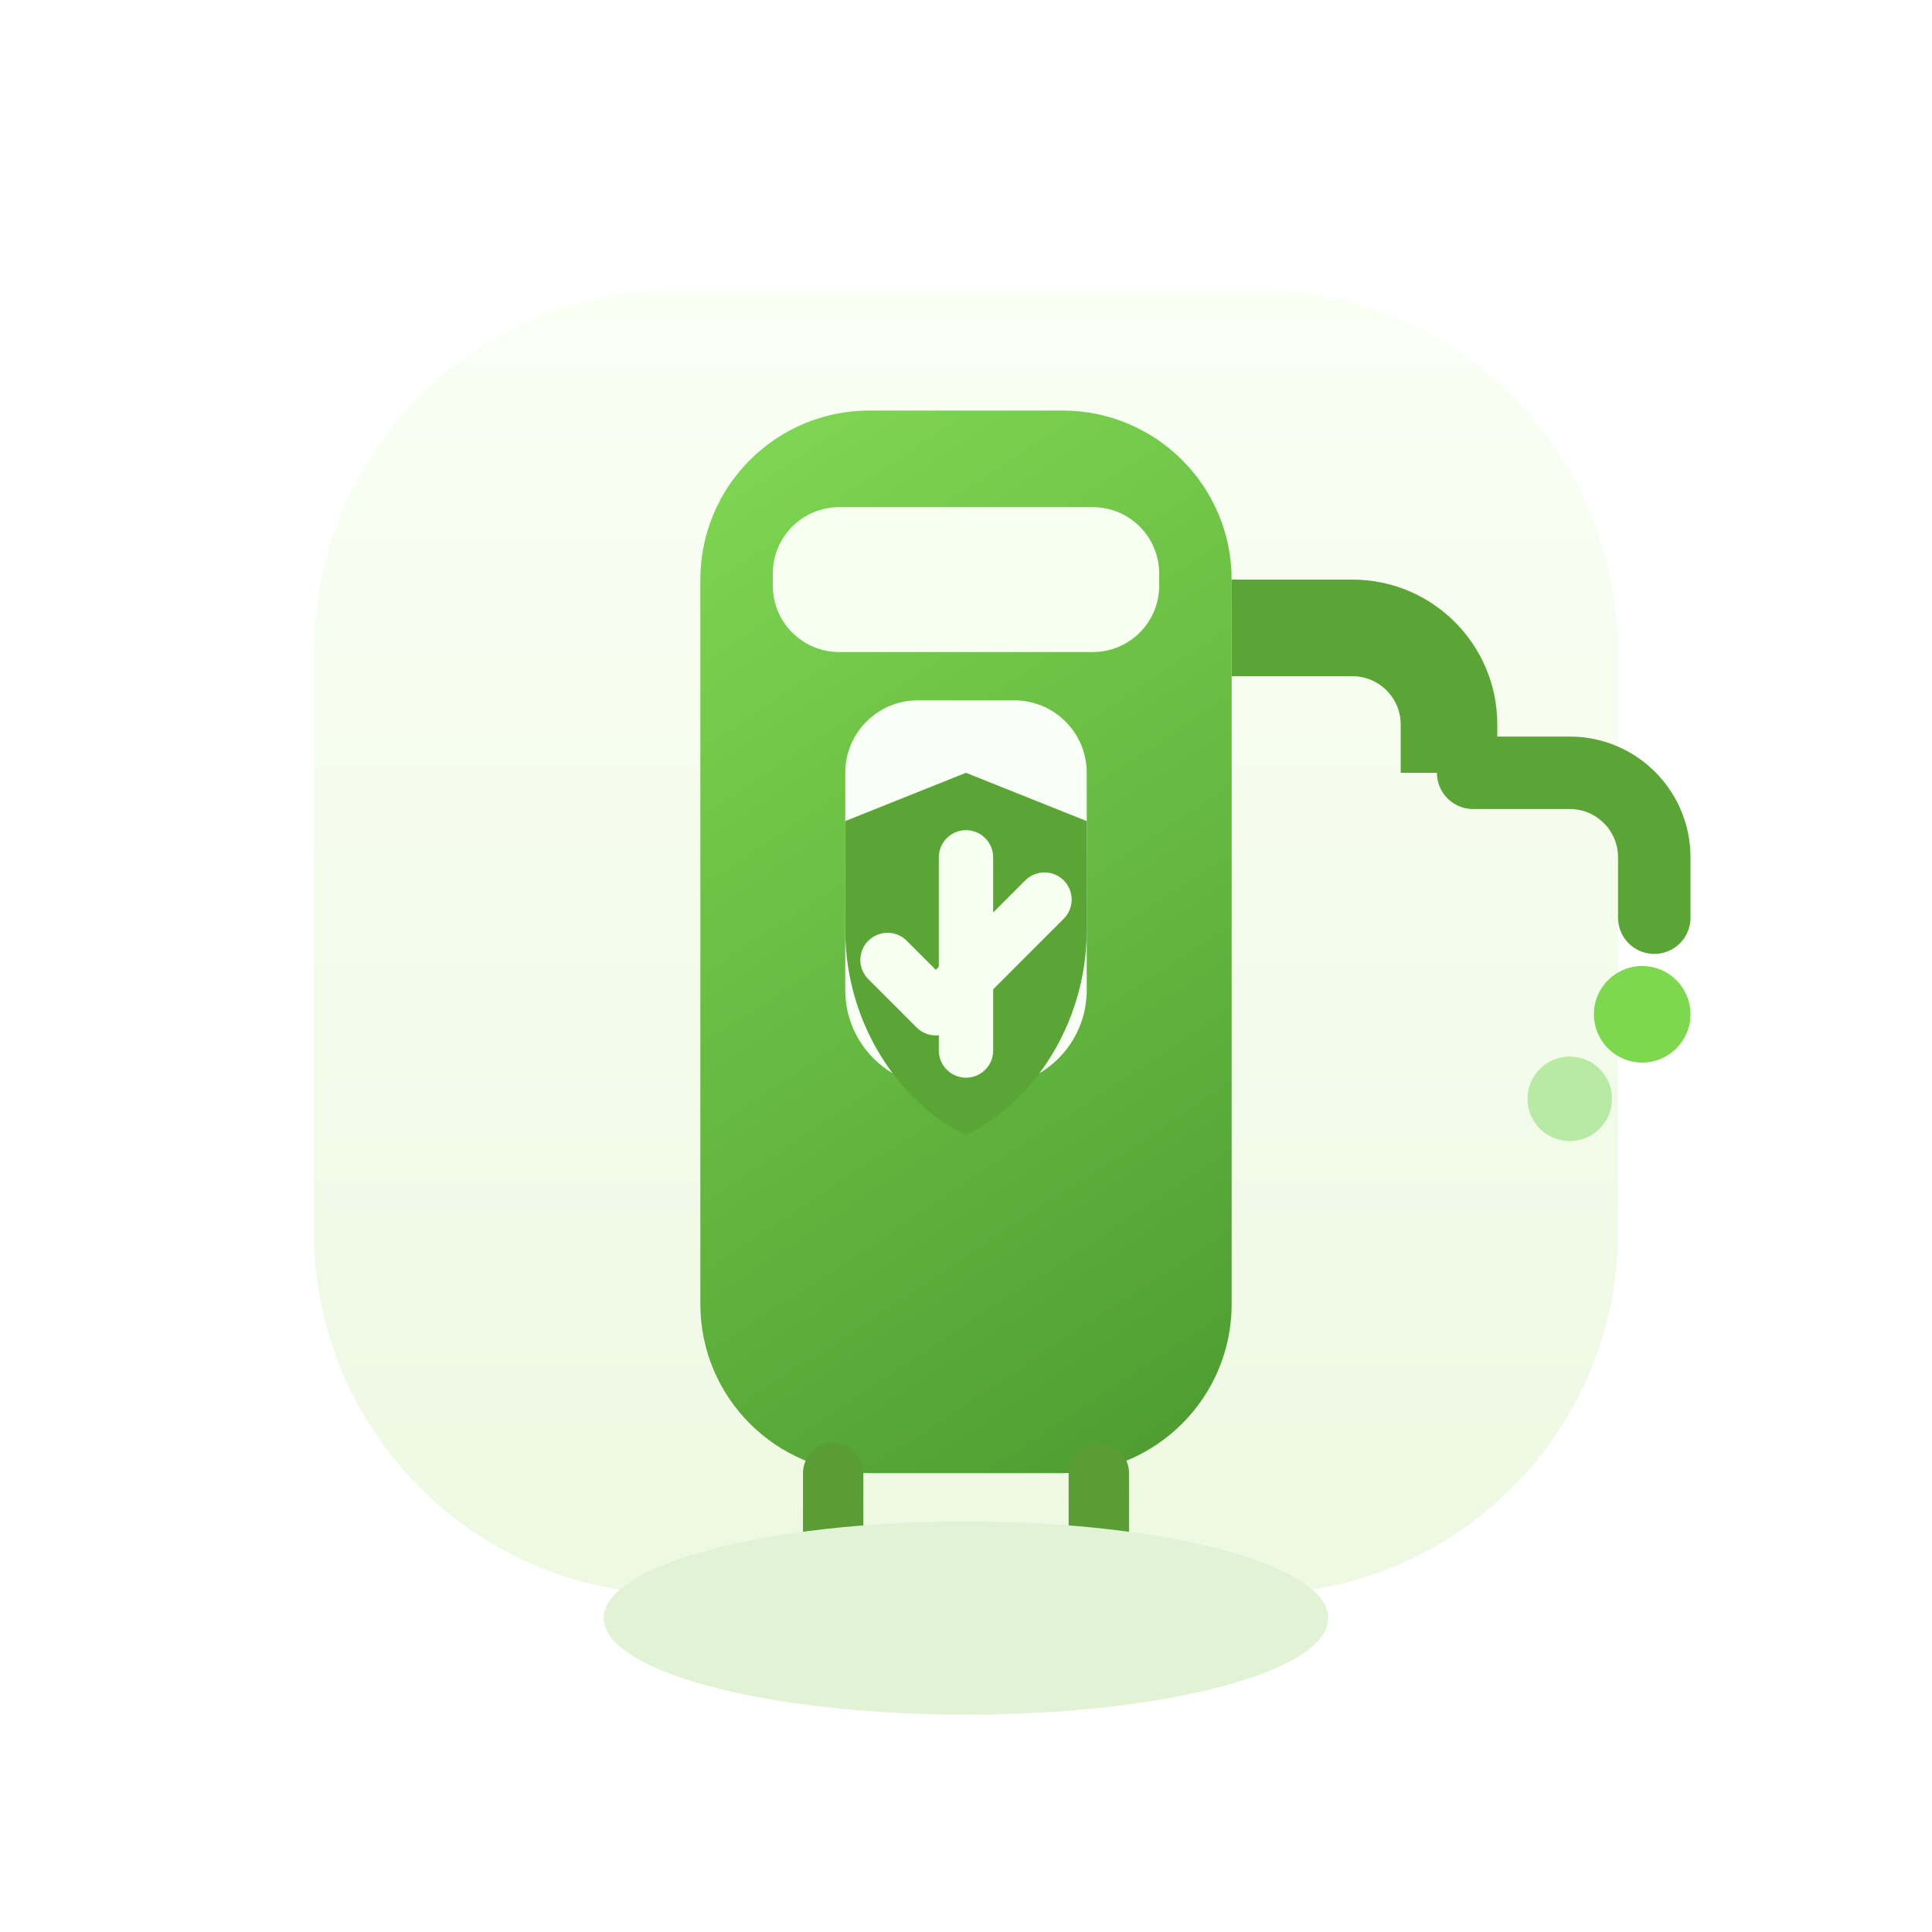
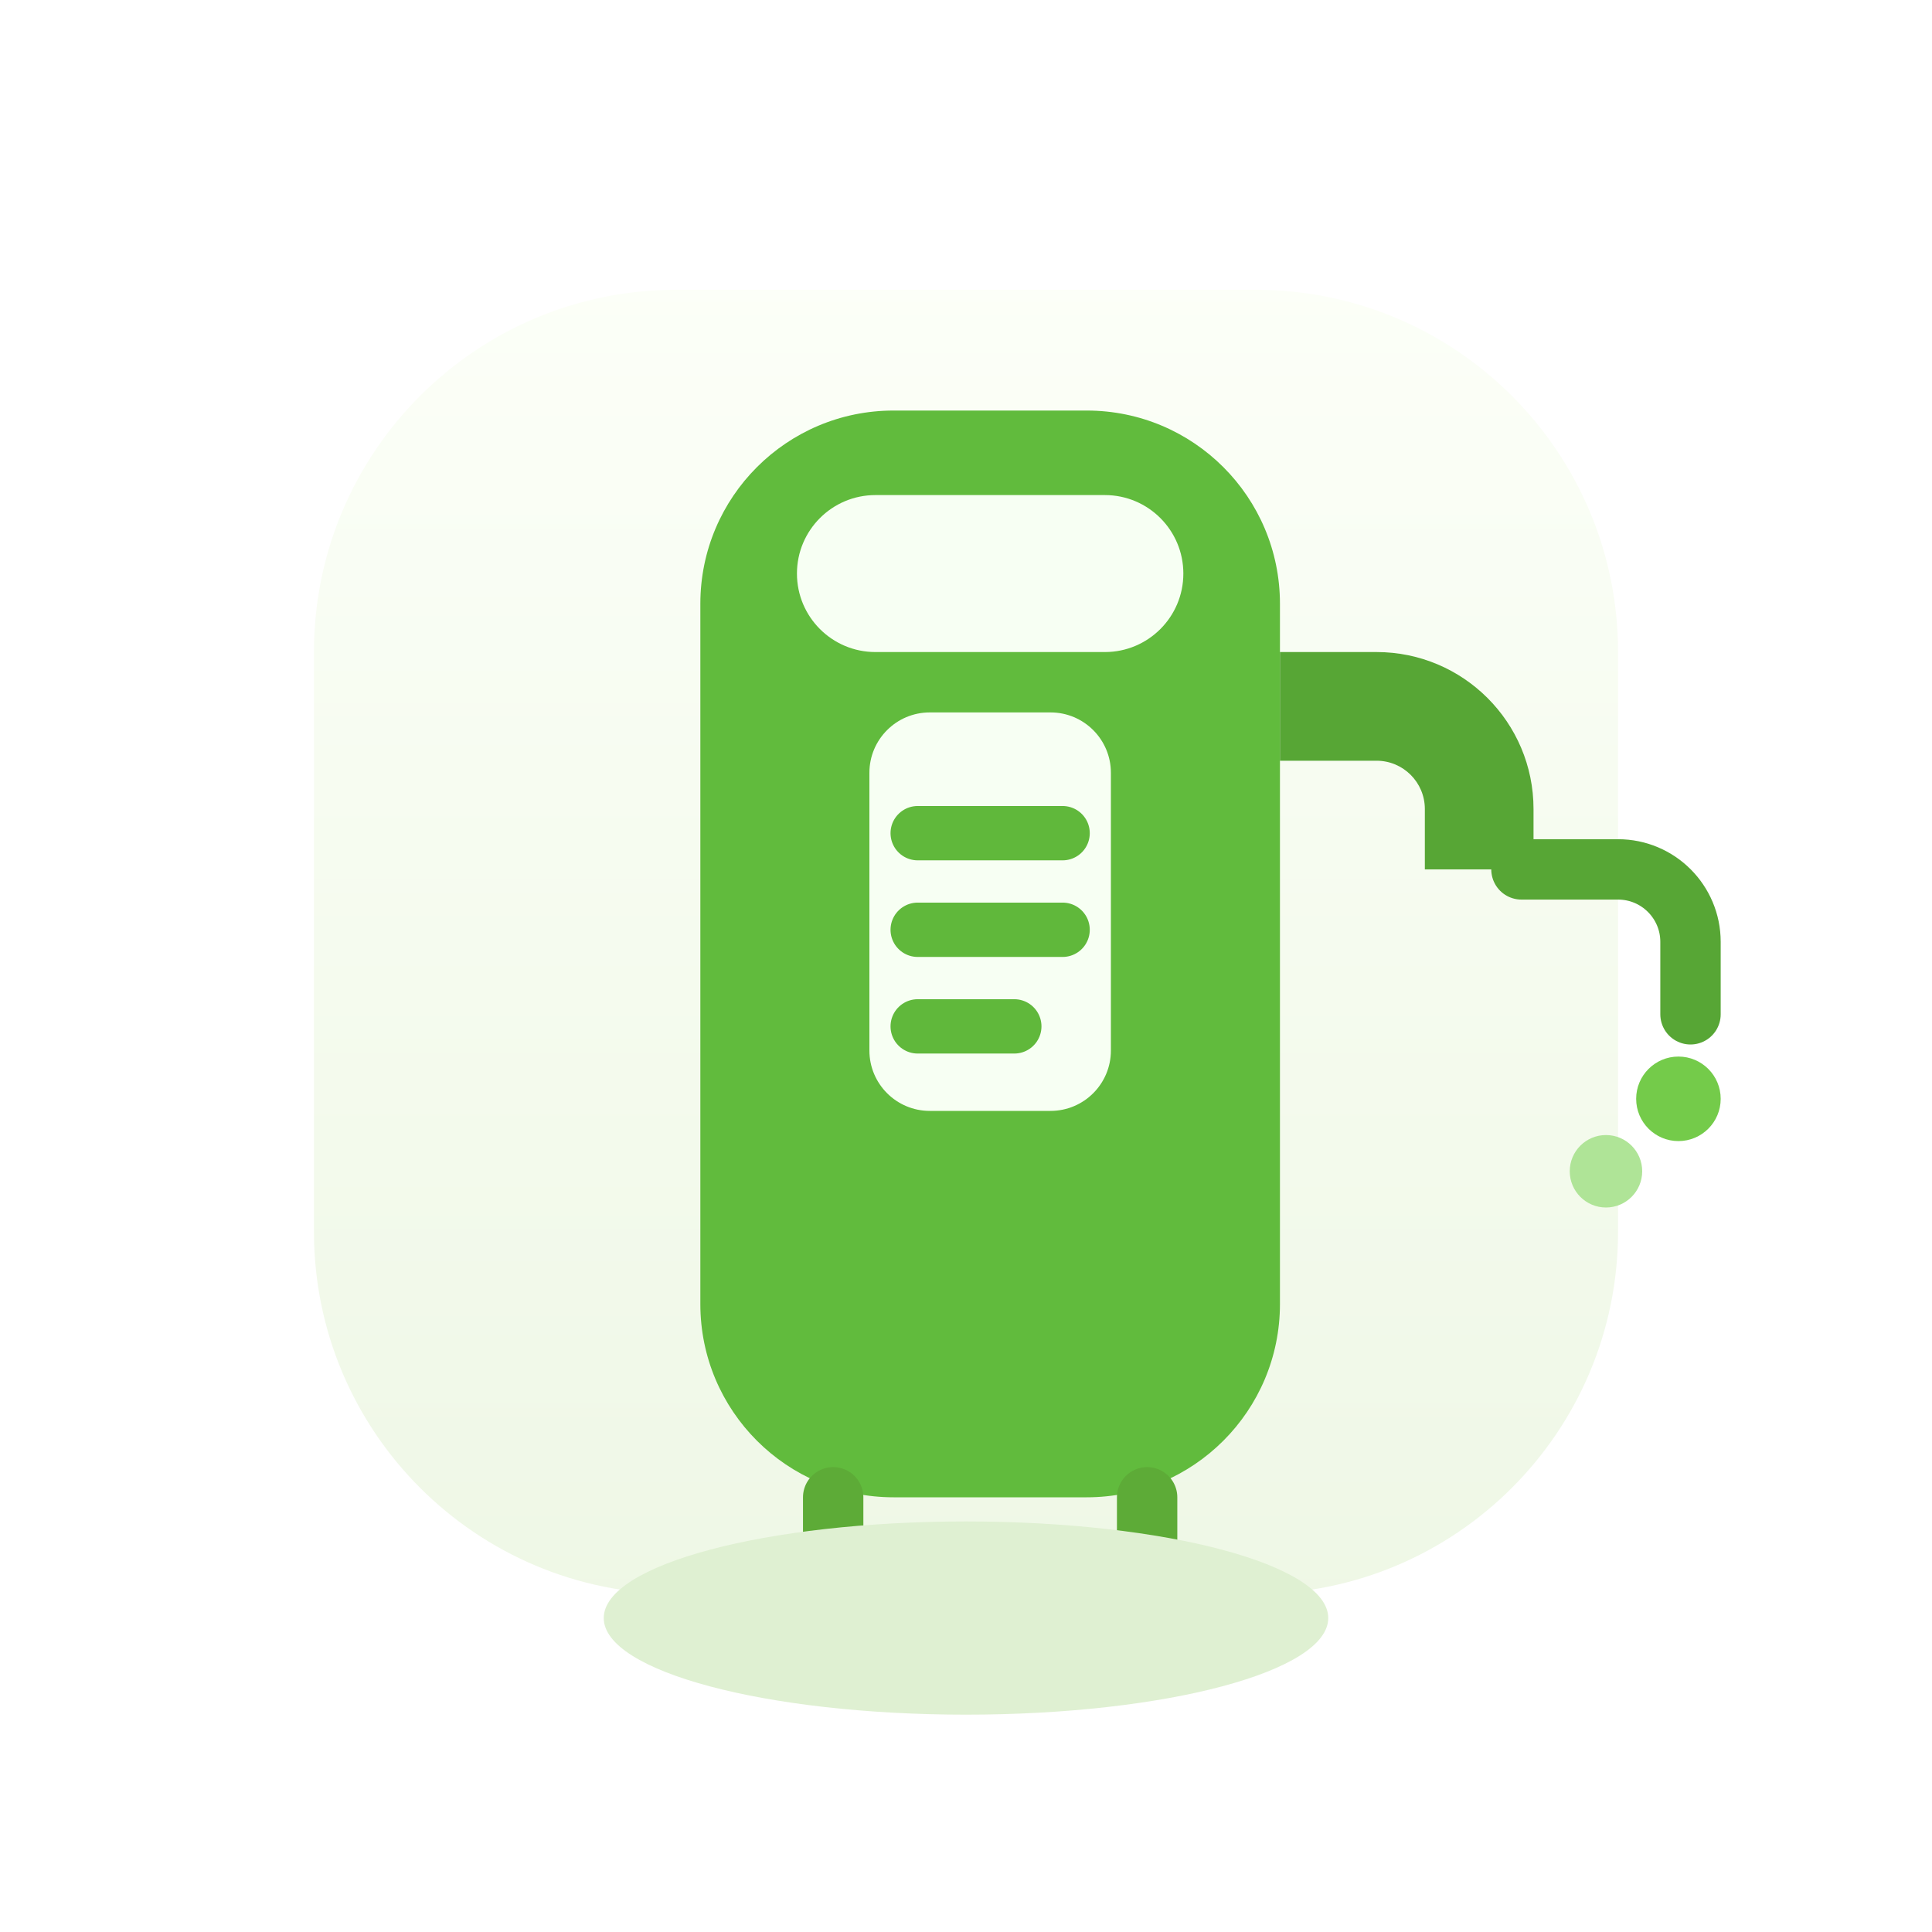
<svg xmlns="http://www.w3.org/2000/svg" width="160" height="160" viewBox="0 0 160 160" fill="none">
  <defs>
    <linearGradient id="pestBg" x1="80" y1="22" x2="80" y2="138" gradientUnits="userSpaceOnUse">
-       <stop stop-color="#FAFFF5" />
-       <stop offset="1" stop-color="#EDF8E1" />
-     </linearGradient>
-     <linearGradient id="pestGreen" x1="52" y1="35" x2="110" y2="123" gradientUnits="userSpaceOnUse">
-       <stop stop-color="#81DA54" />
-       <stop offset="1" stop-color="#4A972E" />
+       <stop stop-color="#FCFFF8" />
+       <stop offset="1" stop-color="#EEF7E5" />
    </linearGradient>
  </defs>
  <rect x="26" y="24" width="108" height="108" rx="30" fill="url(#pestBg)" />
-   <path d="M58 48C58 40.268 64.268 34 72 34H88C95.732 34 102 40.268 102 48V108C102 115.732 95.732 122 88 122H72C64.268 122 58 115.732 58 108V48Z" fill="url(#pestGreen)" />
-   <rect x="64" y="42" width="32" height="12" rx="5.5" fill="#F6FFF0" />
-   <path d="M102 48H112C118.627 48 124 53.373 124 60V64H116V60C116 57.791 114.209 56 112 56H102V48Z" fill="#5AA536" />
-   <path d="M122 64H130C133.866 64 137 67.134 137 71V76" stroke="#5AA536" stroke-width="6" stroke-linecap="round" />
-   <circle cx="136" cy="84" r="4" fill="#7ED84F" />
-   <circle cx="130" cy="91" r="3.5" fill="#B8E9A5" />
-   <path d="M70 64C70 60.686 72.686 58 76 58H84C87.314 58 90 60.686 90 64V82C90 86.418 86.418 90 82 90H78C73.582 90 70 86.418 70 82V64Z" fill="#F8FFF5" />
-   <path d="M80 64L90 68V77C90 85.107 85.175 91.567 80 94C74.825 91.567 70 85.107 70 77V68L80 64Z" fill="#5BA436" />
-   <path d="M80 71V87" stroke="#F6FFF0" stroke-width="4.5" stroke-linecap="round" />
-   <path d="M73.5 79.5L77.5 83.5L86.5 74.5" stroke="#F6FFF0" stroke-width="4.5" stroke-linecap="round" stroke-linejoin="round" />
-   <path d="M69 122V130" stroke="#5A9C35" stroke-width="5" stroke-linecap="round" />
-   <path d="M91 122V130" stroke="#5A9C35" stroke-width="5" stroke-linecap="round" />
-   <ellipse cx="80" cy="134" rx="30" ry="8" fill="#E1F3D4" />
+   <path d="M58 50C58 41.163 65.163 34 74 34H90C98.837 34 106 41.163 106 50V108C106 116.837 98.837 124 90 124H74C65.163 124 58 116.837 58 108V50Z" fill="#61BB3D" />
+   <rect x="66" y="41" width="32" height="13" rx="6.5" fill="#F7FFF3" />
+   <path d="M106 54H114C121.18 54 127 59.82 127 67V72H118V67C118 64.791 116.209 63 114 63H106V54Z" fill="#57A635" />
+   <path d="M126 72H134C137.314 72 140 74.686 140 78V84" stroke="#57A635" stroke-width="5" stroke-linecap="round" />
+   <circle cx="139" cy="91" r="3.5" fill="#74CB4A" />
+   <circle cx="133" cy="97" r="3" fill="#AFE497" />
+   <path d="M72 64C72 61.239 74.239 59 77 59H87C89.761 59 92 61.239 92 64V87C92 89.761 89.761 92 87 92H77C74.239 92 72 89.761 72 87V64Z" fill="#F7FFF3" />
+   <path d="M76 69H88" stroke="#60B83B" stroke-width="4.5" stroke-linecap="round" />
+   <path d="M76 77H88" stroke="#60B83B" stroke-width="4.5" stroke-linecap="round" />
+   <path d="M76 85H84" stroke="#60B83B" stroke-width="4.5" stroke-linecap="round" />
+   <path d="M69 124V131" stroke="#5DAB37" stroke-width="5" stroke-linecap="round" />
+   <path d="M95 124V131" stroke="#5DAB37" stroke-width="5" stroke-linecap="round" />
+   <ellipse cx="80" cy="134" rx="30" ry="8" fill="#DFF0D2" />
</svg>
